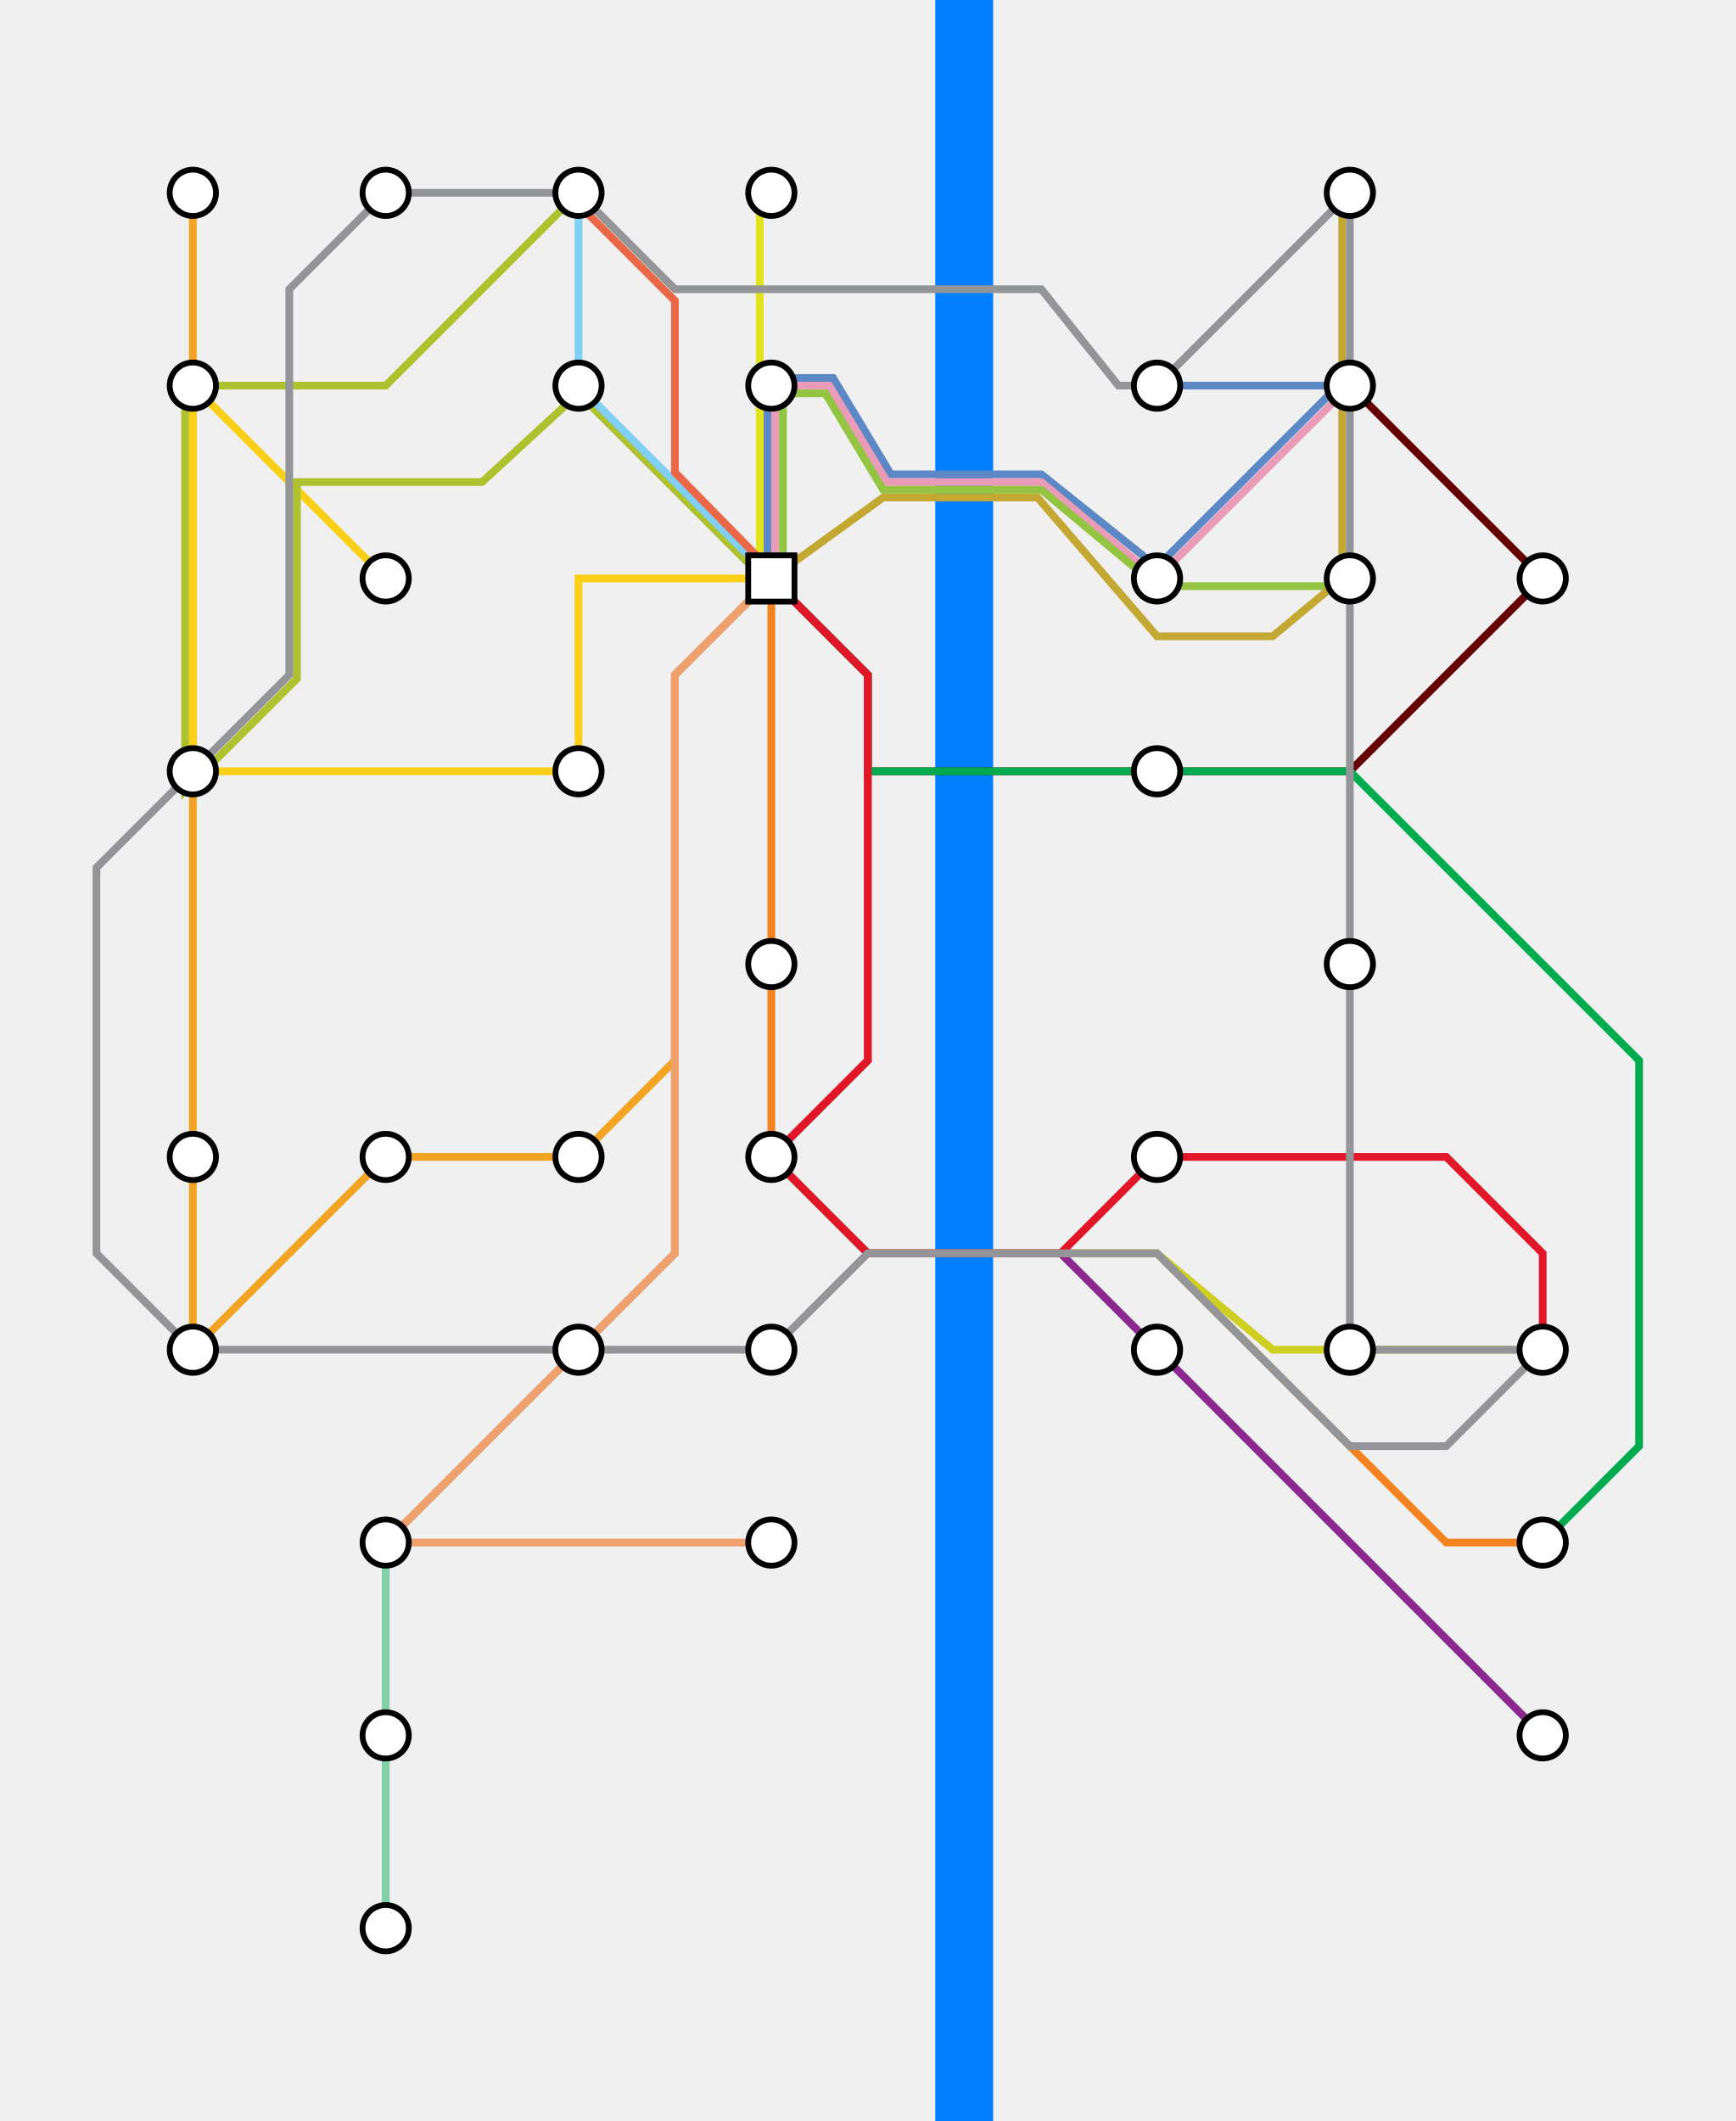
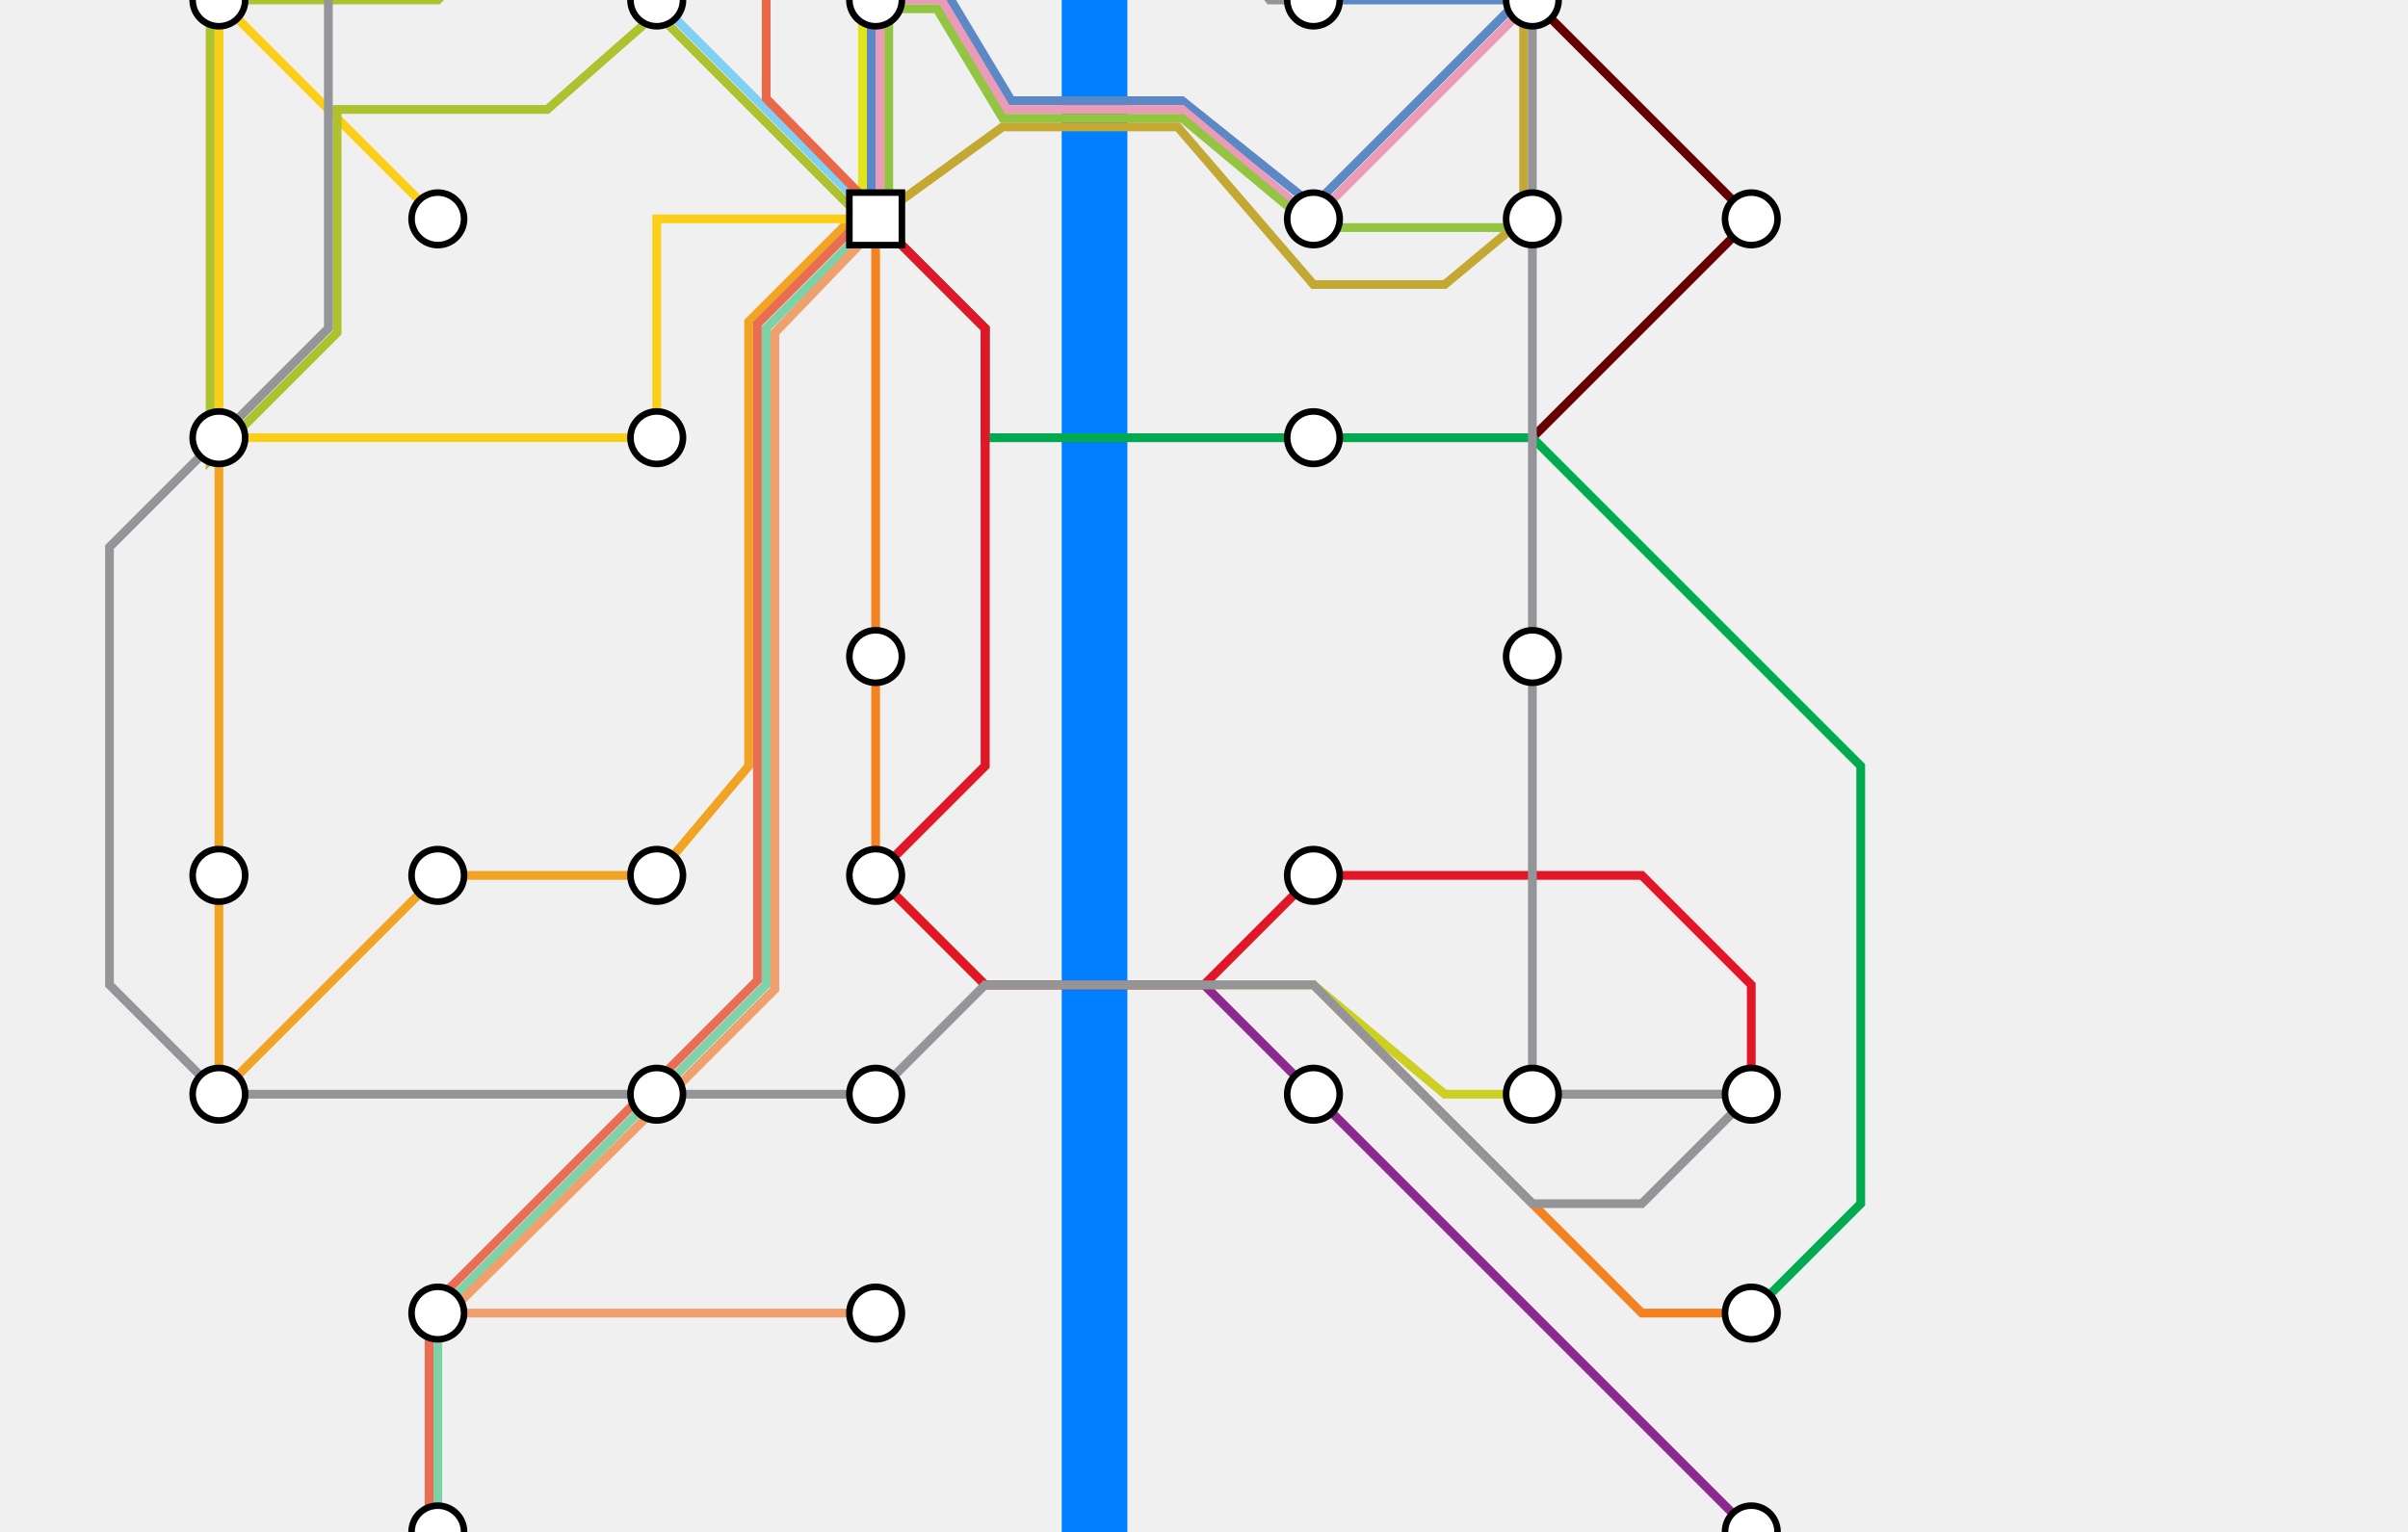
- <svg xmlns="http://www.w3.org/2000/svg" xmlns:xlink="http://www.w3.org/1999/xlink" version="1.1" viewBox="0 0 900 1100">
+ <svg xmlns="http://www.w3.org/2000/svg" xmlns:xlink="http://www.w3.org/1999/xlink" version="1.1" viewBox="0 200 1100 700">
  <symbol id="MajorBusStop">
    <g>
      <circle cx="15" cy="15" r="12" fill="white" stroke="black" stroke-width="3" />
    </g>
  </symbol>
  <symbol id="TransportCentre">
    <g>
      <rect x="3" y="3" width="24" height="24" fill="white" stroke="black" stroke-width="3" />
    </g>
  </symbol>
  <g id="BG">
    <rect id="river" x="485" y="0" height="1110" width="30" fill="#007FFF" />
  </g>
  <g id="routes" style="fill:none;stroke-width:4;">
-     <path id="r01" style="stroke:#E2E41A;" d="M 394 300 L 394 100" />
-     <path id="r02" style="stroke:#F58220;" d="M 400 300 L 400 600 L 450 650 L 600 650 L 750 800 L 800 800" />
-     <path id="r03" style="stroke:#F1A424;" d="M 400 300 L 350 350 L 350 550 L 300 600 L 200 600 L 100 700 L 100 100" />
-     <path id="r04" style="stroke:#5C89C6;" d="M 398 300 L 398 196 L 432 196 L 462 246 L 540 246 L 600 294 L 694 200 L 600 200" />
-     <path id="r05" style="stroke:#E99BB7;" d="M 402 300 L 402 200 L 430 200 L 460 250 L 540 250 L 600 300 L 700 200" />
-     <path id="r06" style="stroke:#E86D53;" d="M 400 300 L 350 350 L 350 650 L 300 700 L 200 800 L 200 1000" />
-     <path id="r07" style="stroke:#7FD2A8;" d="M 400 300 L 350 350 L 350 650 L 300 700 L 200 800 L 200 1000" />
-     <path id="r08" style="stroke:#FBCF18;" d="M 400 300 L 300 300 L 300 400 L 100 400 L 100 200 L 200 300" />
-     <path id="r09" style="stroke:#AEC230;" d="M 400 304 L 300 204 L 250 250 L 154 250 L 154 352 L 96 410 L 96 200 L 200 200 L 300 100" />
-     <path id="r10" style="stroke:#8B298F;" d="M 400 300 L 450 350 L 450 550 L 400 600 L 450 650 L 550 650 L 600 700 L 800 900" />
-     <path id="r11" style="stroke:#93C542;" d="M 406 300 L 406 204 L 428 204 L 458 254 L 540 254 L 600 304 L 700 304" />
-     <path id="r12" style="stroke:#F0A06D;" d="M 400 300 L 350 350 L 350 650 L 300 700 L 200 800 L 400 800" />
-     <path id="r13" style="stroke:#CDCF23;" d="M 400 300 L 450 350 L 450 550 L 400 600 L 450 650 L 600 650 L 660 700 L 700 700 L 800 700" />
-     <path id="r14" style="stroke:#660000;" d="M 400 300 L 450 350 L 450 400 L 600 400 L 700 400 L 800 300 L 700 200" />
-     <path id="r15" style="stroke:#00AA4F;" d="M 400 300 L 450 350 L 450 400 L 700 400 L 850 550 L 850 750 L 800 800" />
-     <path id="r16" style="stroke:#C3A833;" d="M 400 300 L 458 258 L 538 258 L 600 330 L 660 330 L 696 300 L 696 100" />
-     <path id="r17" style="stroke:#E11729;" d="M 400 300 L 450 350 L 450 550 L 400 600 L 450 650 L 550 650 L 600 600 L 750 600 L 800 650 L 800 700" />
-     <path id="r18" style="stroke:#80D0F5;" d="M 400 300 L 300 200 L 300 100" />
-     <path id="rCE" style="stroke:#EA6848;" d="M 400 296 L 350 245 L 350 156 L 300 106" />
-     <path id="rOrbitor" style="stroke:#939598;" d="M 200 100 L 300 100 L 350 150 L 540 150 L 580 200 L 600 200 L 700 100 L 700 700 L 800 700 L 750 750 L 700 750 L 600 650 L 450 650 L 400 700 L 100 700 L 50 650 L 50 450 L 150 350 L 150 150 L 200 100" />
+     <path id="r01" style="stroke:#E2E41A;" d="M 394 300 L 394 100" title="Route #1" />
+     <path id="r02" style="stroke:#F58220;" d="M 400 300 L 400 600 L 450 650 L 600 650 L 750 800 L 800 800" title="Route #2" />
+     <path id="r03" style="stroke:#F1A424;" d="M 394 295 L 342 347 L 342 550 L 300 600 L 200 600 L 100 700 L 100 100" title="Route #3" />
+     <path id="r04" style="stroke:#5C89C6;" d="M 398 300 L 398 196 L 432 196 L 462 246 L 540 246 L 600 294 L 694 200 L 600 200" title="Route #4" />
+     <path id="r05" style="stroke:#E99BB7;" d="M 402 300 L 402 200 L 430 200 L 460 250 L 540 250 L 600 300 L 700 200" title="Route #5" />
+     <path id="r06" style="stroke:#E86D53;" d="M 400 294 L 346 348 L 346 648 L 296 698 L 196 798 L 196 1000" title="Route #6" />
+     <path id="r07" style="stroke:#7FD2A8;" d="M 400 300 L 350 350 L 350 650 L 300 700 L 200 800 L 200 1000" title="Route #7" />
+     <path id="r08" style="stroke:#FBCF18;" d="M 400 300 L 300 300 L 300 400 L 100 400 L 100 200 L 200 300" title="Route #8" />
+     <path id="r09" style="stroke:#AEC230;" d="M 400 306 L 300 206 L 250 250 L 154 250 L 154 352 L 96 410 L 96 200 L 200 200 L 300 100" title="Route #9" />
+     <path id="r10" style="stroke:#8B298F;" d="M 400 300 L 450 350 L 450 550 L 400 600 L 450 650 L 550 650 L 600 700 L 800 900" title="Route #10" />
+     <path id="r11" style="stroke:#93C542;" d="M 406 300 L 406 204 L 428 204 L 458 254 L 540 254 L 600 304 L 700 304" title="Route #11" />
+     <path id="r12" style="stroke:#F0A06D;" d="M 404 300 L 354 352 L 354 652 L 304 702 L 205 800 L 400 800" title="Route #12" />
+     <path id="r13" style="stroke:#CDCF23;" d="M 400 300 L 450 350 L 450 550 L 400 600 L 450 650 L 600 650 L 660 700 L 700 700 L 800 700" title="Route #13" />
+     <path id="r14" style="stroke:#660000;" d="M 400 300 L 450 350 L 450 400 L 600 400 L 700 400 L 800 300 L 700 200" title="Route #14" />
+     <path id="r15" style="stroke:#00AA4F;" d="M 400 300 L 450 350 L 450 400 L 700 400 L 850 550 L 850 750 L 800 800" title="Route #15" />
+     <path id="r16" style="stroke:#C3A833;" d="M 400 300 L 458 258 L 538 258 L 600 330 L 660 330 L 696 300 L 696 100" title="Route #16" />
+     <path id="r17" style="stroke:#E11729;" d="M 400 300 L 450 350 L 450 550 L 400 600 L 450 650 L 550 650 L 600 600 L 750 600 L 800 650 L 800 700" title="Route #17" />
+     <path id="r18" style="stroke:#80D0F5;" d="M 400 300 L 300 200 L 300 100" title="Route #18" />
+     <path id="rCE" style="stroke:#EA6848;" d="M 400 296 L 350 245 L 350 156 L 300 106" title="Route #CE" />
+     <path id="rOrbiter" style="stroke:#939598;" d="M 200 100 L 300 100 L 350 150 L 540 150 L 580 200 L 600 200 L 700 100 L 700 700 L 800 700 L 750 750 L 700 750 L 600 650 L 450 650 L 400 700 L 100 700 L 50 650 L 50 450 L 150 350 L 150 150 L 200 100" title="Orbiter" />
  </g>
  <g id="stops">
    <use xlink:href="#MajorBusStop" x="85" y="85" />
    <use xlink:href="#MajorBusStop" x="185" y="85" />
    <use xlink:href="#MajorBusStop" x="285" y="85" />
    <use xlink:href="#MajorBusStop" x="385" y="85" />
    <use xlink:href="#MajorBusStop" x="685" y="85" />
    <use xlink:href="#MajorBusStop" x="85" y="185" />
    <use xlink:href="#MajorBusStop" x="285" y="185" />
    <use xlink:href="#MajorBusStop" x="385" y="185" />
    <use xlink:href="#MajorBusStop" x="585" y="185" />
    <use xlink:href="#MajorBusStop" x="685" y="185" />
    <use xlink:href="#MajorBusStop" x="185" y="285" />
    <use xlink:href="#TransportCentre" x="385" y="285" />
    <use xlink:href="#MajorBusStop" x="585" y="285" />
    <use xlink:href="#MajorBusStop" x="685" y="285" />
    <use xlink:href="#MajorBusStop" x="785" y="285" />
    <use xlink:href="#MajorBusStop" x="85" y="385" />
    <use xlink:href="#MajorBusStop" x="285" y="385" />
    <use xlink:href="#MajorBusStop" x="585" y="385" />
    <use xlink:href="#MajorBusStop" x="385" y="485" />
    <use xlink:href="#MajorBusStop" x="685" y="485" />
    <use xlink:href="#MajorBusStop" x="85" y="585" />
    <use xlink:href="#MajorBusStop" x="185" y="585" />
    <use xlink:href="#MajorBusStop" x="285" y="585" />
    <use xlink:href="#MajorBusStop" x="385" y="585" />
    <use xlink:href="#MajorBusStop" x="585" y="585" />
    <use xlink:href="#MajorBusStop" x="85" y="685" />
    <use xlink:href="#MajorBusStop" x="285" y="685" />
    <use xlink:href="#MajorBusStop" x="385" y="685" />
    <use xlink:href="#MajorBusStop" x="585" y="685" />
    <use xlink:href="#MajorBusStop" x="685" y="685" />
    <use xlink:href="#MajorBusStop" x="785" y="685" />
    <use xlink:href="#MajorBusStop" x="185" y="785" />
    <use xlink:href="#MajorBusStop" x="385" y="785" />
    <use xlink:href="#MajorBusStop" x="785" y="785" />
    <use xlink:href="#MajorBusStop" x="185" y="885" />
    <use xlink:href="#MajorBusStop" x="785" y="885" />
    <use xlink:href="#MajorBusStop" x="185" y="985" />
  </g>
</svg>
